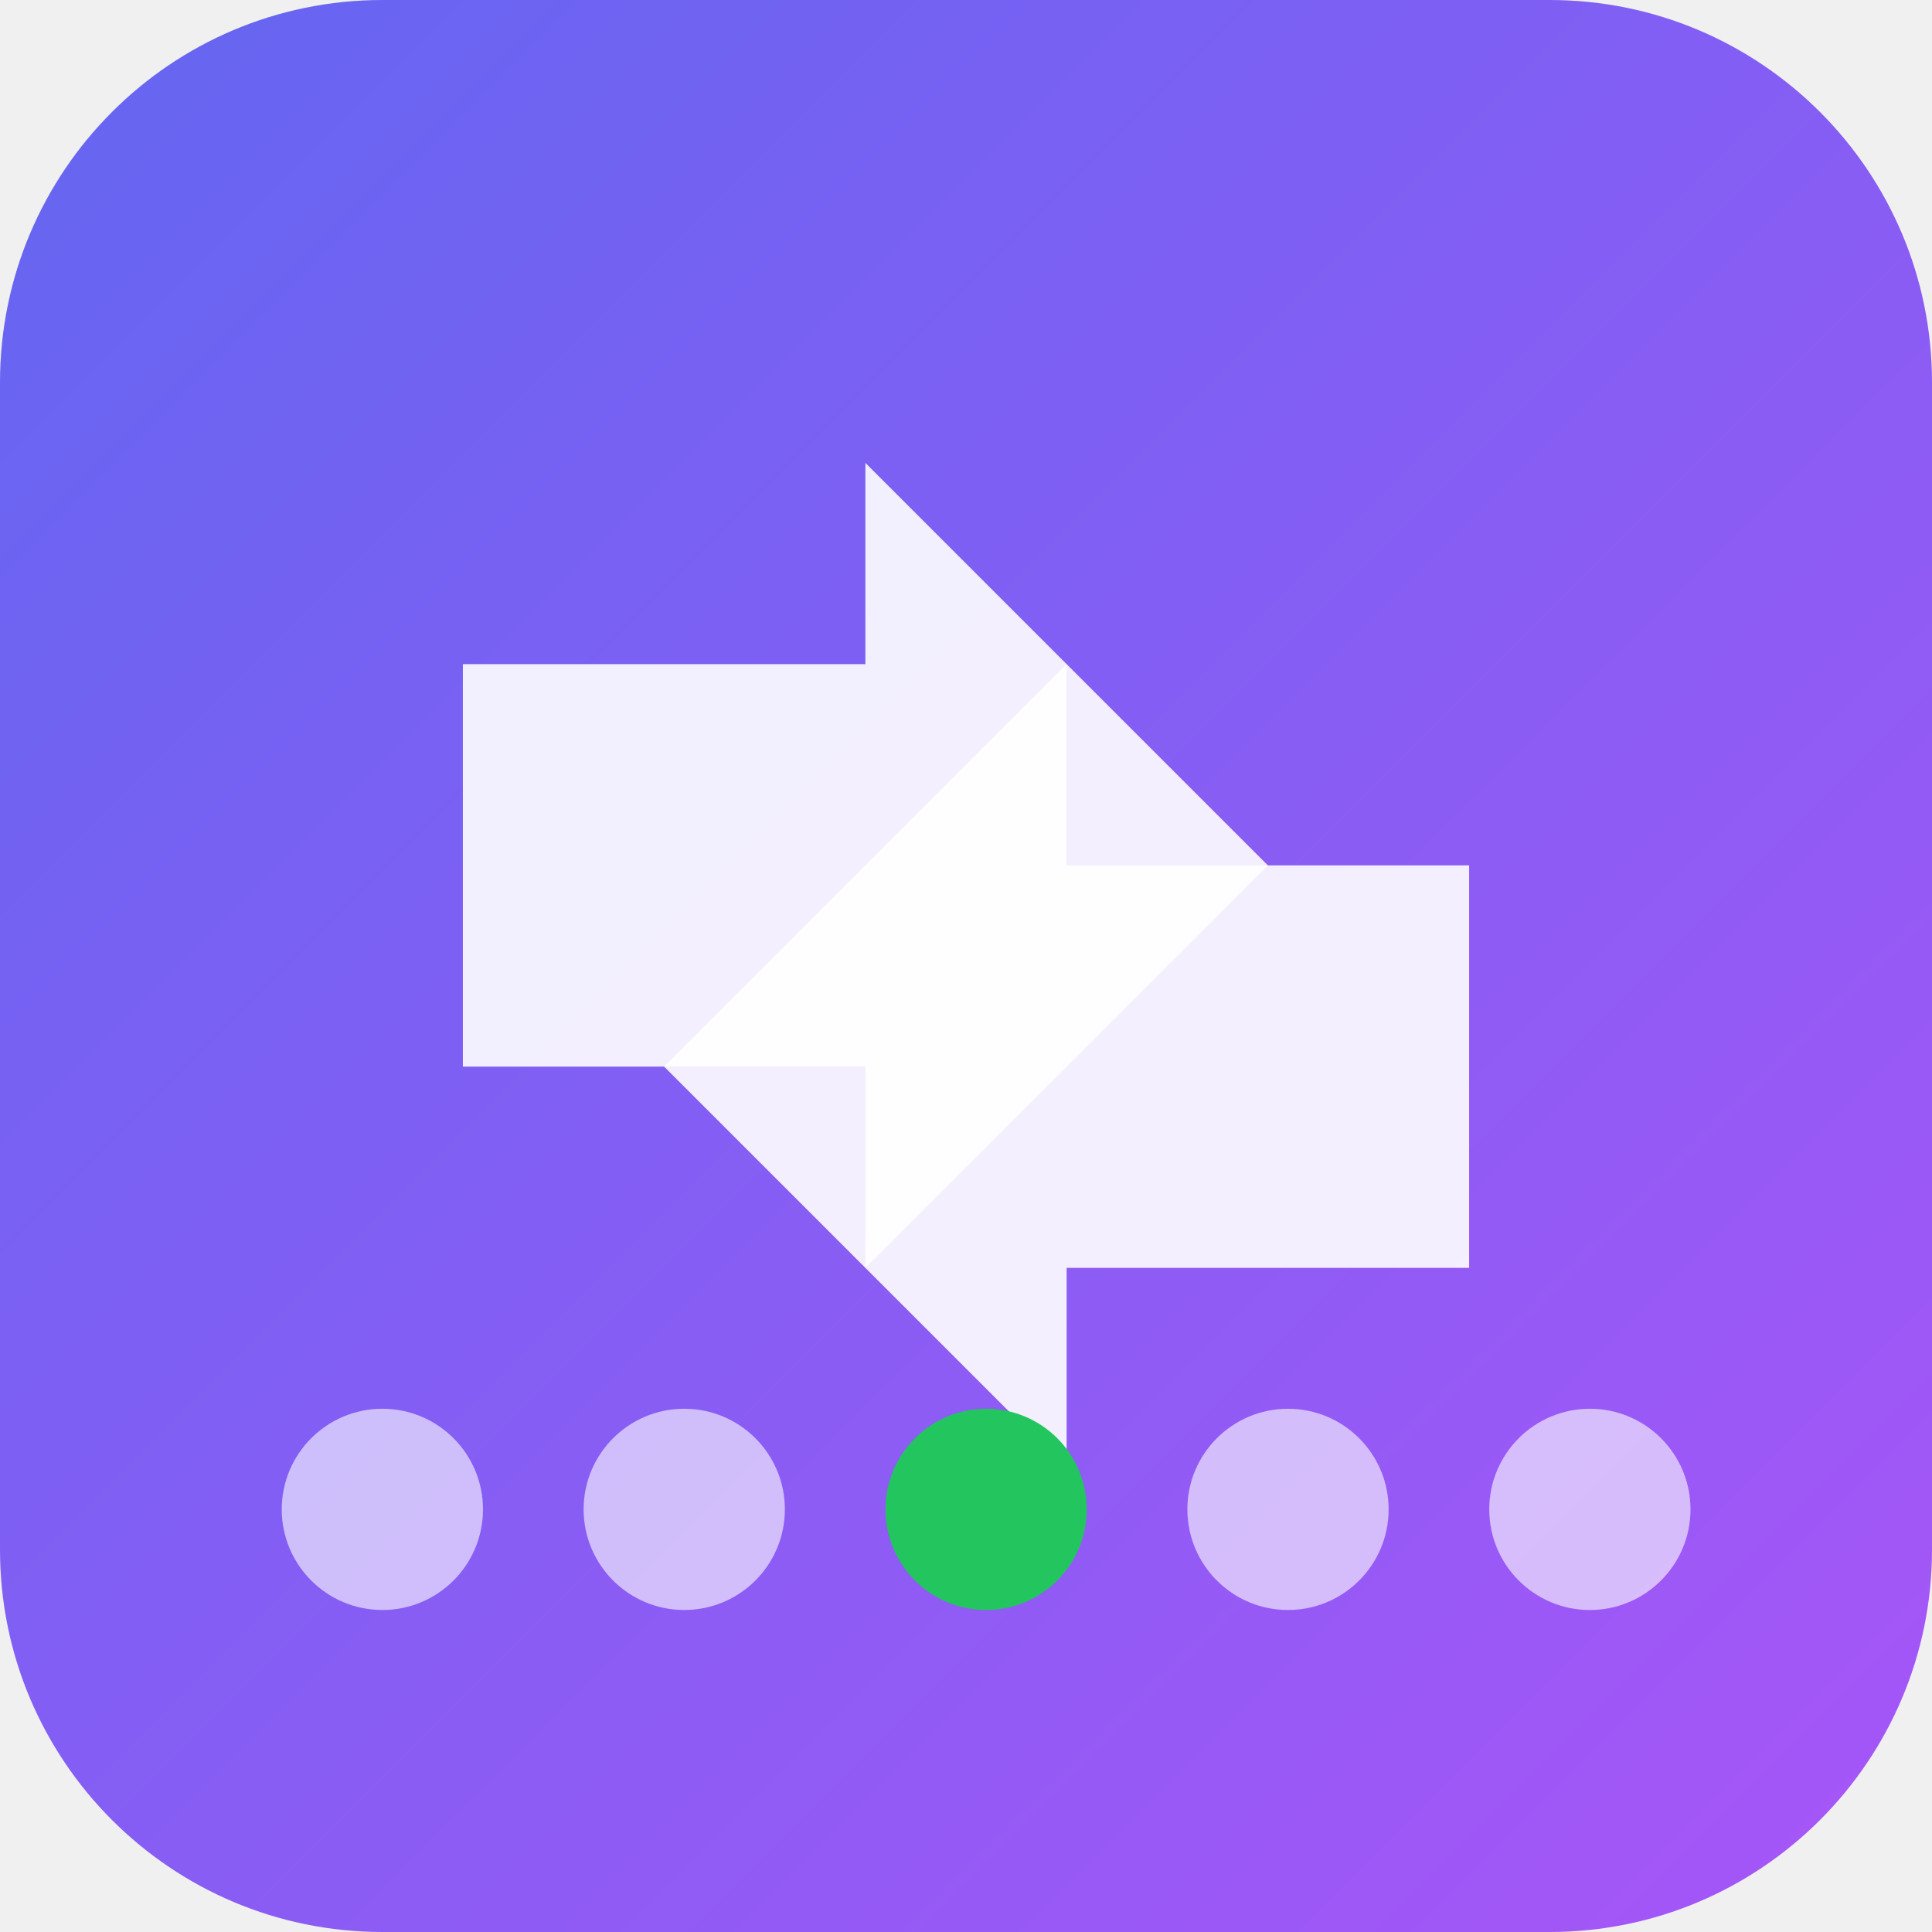
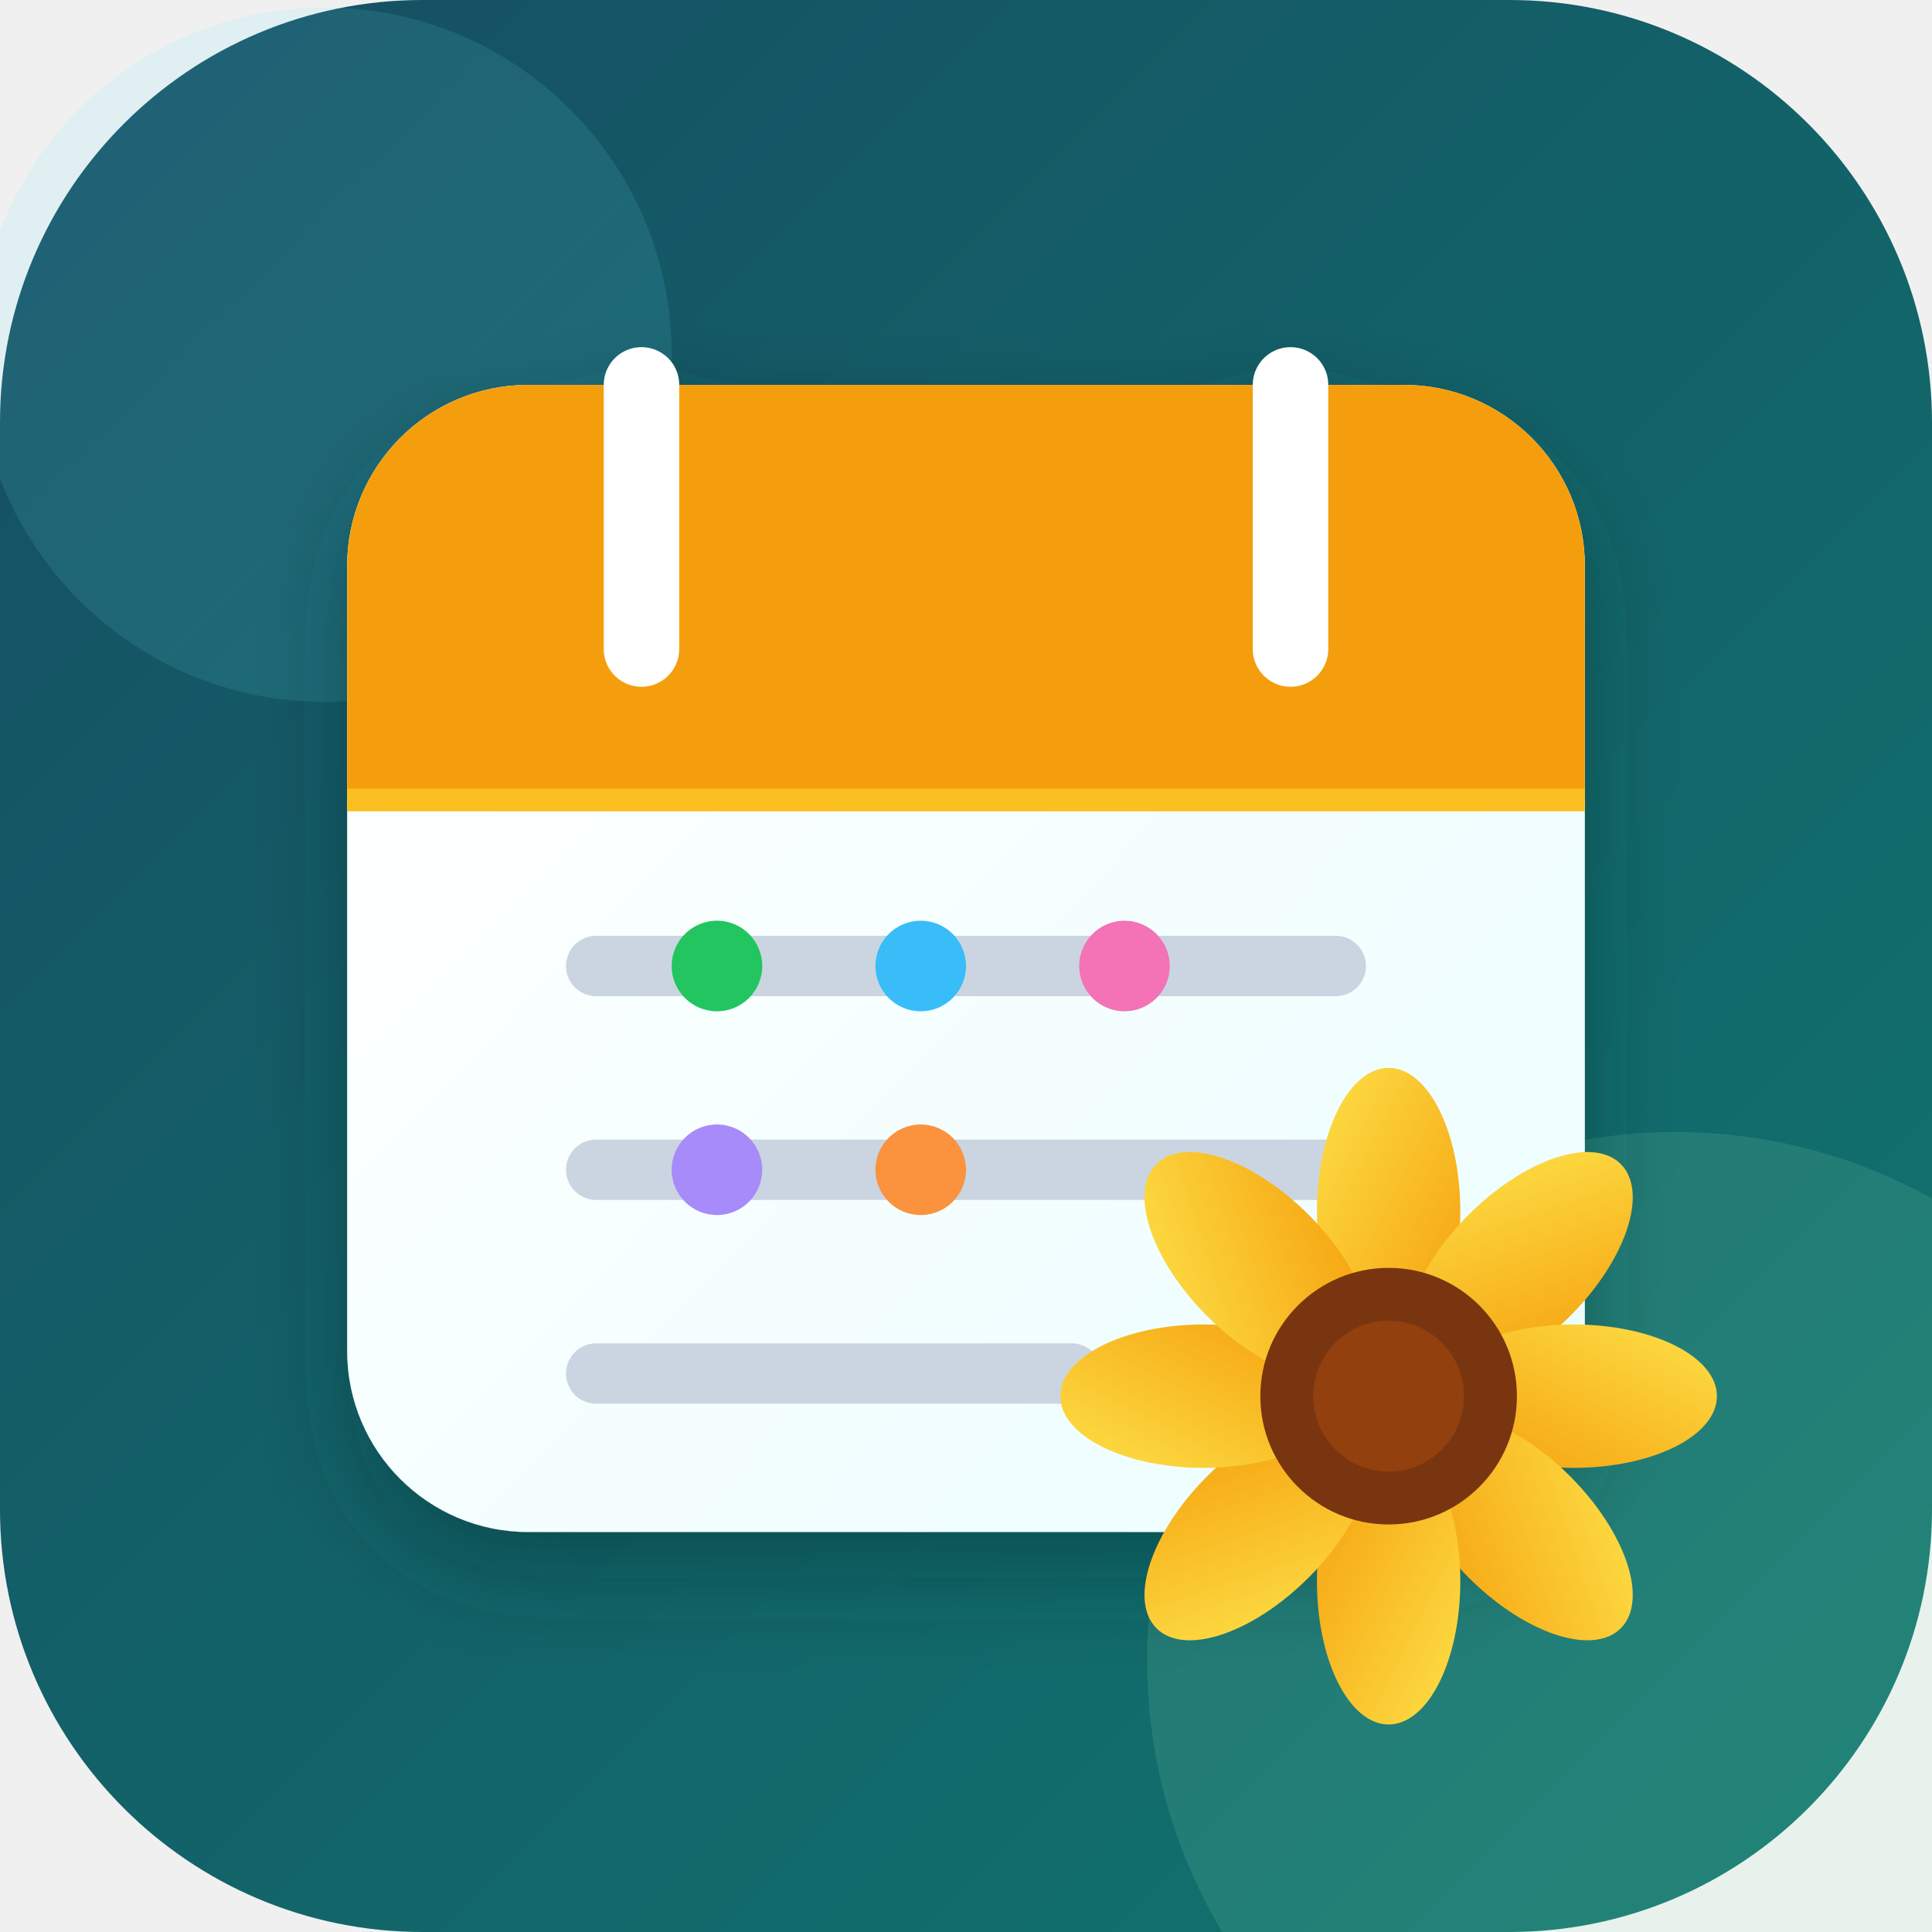
- <svg xmlns="http://www.w3.org/2000/svg" viewBox="0 0 192 192">
+ <svg xmlns="http://www.w3.org/2000/svg" viewBox="0 0 512 512">
  <defs>
-     <linearGradient id="grad1" x1="0%" y1="0%" x2="100%" y2="100%">
-       <stop offset="0%" style="stop-color:#6366f1;stop-opacity:1" />
-       <stop offset="100%" style="stop-color:#a855f7;stop-opacity:1" />
+     <linearGradient id="background" x1="0" y1="0" x2="512" y2="512" gradientUnits="userSpaceOnUse">
+       <stop stop-color="#164e63" />
+       <stop offset="1" stop-color="#0f766e" />
    </linearGradient>
+     <linearGradient id="calendar" x1="112" y1="128" x2="400" y2="408" gradientUnits="userSpaceOnUse">
+       <stop stop-color="#ffffff" />
+       <stop offset="1" stop-color="#ecfeff" />
+     </linearGradient>
+     <linearGradient id="petal" x1="0" y1="0" x2="1" y2="1">
+       <stop stop-color="#fde047" />
+       <stop offset="1" stop-color="#f59e0b" />
+     </linearGradient>
+     <filter id="shadow" x="-30%" y="-30%" width="160%" height="160%">
+       <feDropShadow dx="0" dy="12" stdDeviation="12" flood-color="#042f2e" flood-opacity=".38" />
+     </filter>
  </defs>
-   <rect width="192" height="192" rx="38" fill="url(#grad1)" />
-   <g fill="white" transform="translate(46, 36)">
-     <path d="M0 30 L40 30 L40 10 L80 50 L40 90 L40 70 L0 70 Z" opacity="0.9" />
-     <path d="M100 90 L60 90 L60 110 L20 70 L60 30 L60 50 L100 50 Z" opacity="0.9" />
+   <rect width="512" height="512" rx="112" fill="url(#background)" />
+   <circle cx="86" cy="94" r="92" fill="#67e8f9" opacity=".12" />
+   <circle cx="444" cy="440" r="140" fill="#a7f3d0" opacity=".12" />
+   <g filter="url(#shadow)">
+     <rect x="92" y="102" width="328" height="304" rx="48" fill="url(#calendar)" />
+     <path d="M92 150c0-26.51 21.49-48 48-48h232c26.51 0 48 21.49 48 48v62H92z" fill="#f59e0b" />
+     <path d="M92 212h328" stroke="#fbbf24" stroke-width="6" />
+     <path d="M158 256h196M158 310h196M158 364h126" stroke="#cbd5e1" stroke-linecap="round" stroke-width="16" />
+     <path d="M170 102v70M342 102v70" stroke="#ffffff" stroke-linecap="round" stroke-width="20" />
+     <circle cx="190" cy="256" r="12" fill="#22c55e" />
+     <circle cx="244" cy="256" r="12" fill="#38bdf8" />
+     <circle cx="298" cy="256" r="12" fill="#f472b6" />
+     <circle cx="190" cy="310" r="12" fill="#a78bfa" />
+     <circle cx="244" cy="310" r="12" fill="#fb923c" />
  </g>
-   <circle cx="38" cy="150" r="10" fill="white" opacity="0.6" />
-   <circle cx="68" cy="150" r="10" fill="white" opacity="0.6" />
-   <circle cx="98" cy="150" r="10" fill="#22c55e" />
-   <circle cx="128" cy="150" r="10" fill="white" opacity="0.6" />
-   <circle cx="158" cy="150" r="10" fill="white" opacity="0.6" />
+   <g transform="translate(368 370)">
+     <g fill="url(#petal)">
+       <ellipse cx="0" cy="-49" rx="19" ry="38" />
+       <ellipse cx="0" cy="-49" rx="19" ry="38" transform="rotate(45)" />
+       <ellipse cx="0" cy="-49" rx="19" ry="38" transform="rotate(90)" />
+       <ellipse cx="0" cy="-49" rx="19" ry="38" transform="rotate(135)" />
+       <ellipse cx="0" cy="-49" rx="19" ry="38" transform="rotate(180)" />
+       <ellipse cx="0" cy="-49" rx="19" ry="38" transform="rotate(225)" />
+       <ellipse cx="0" cy="-49" rx="19" ry="38" transform="rotate(270)" />
+       <ellipse cx="0" cy="-49" rx="19" ry="38" transform="rotate(315)" />
+     </g>
+     <circle r="34" fill="#78350f" />
+     <circle r="20" fill="#92400e" />
+   </g>
</svg>
